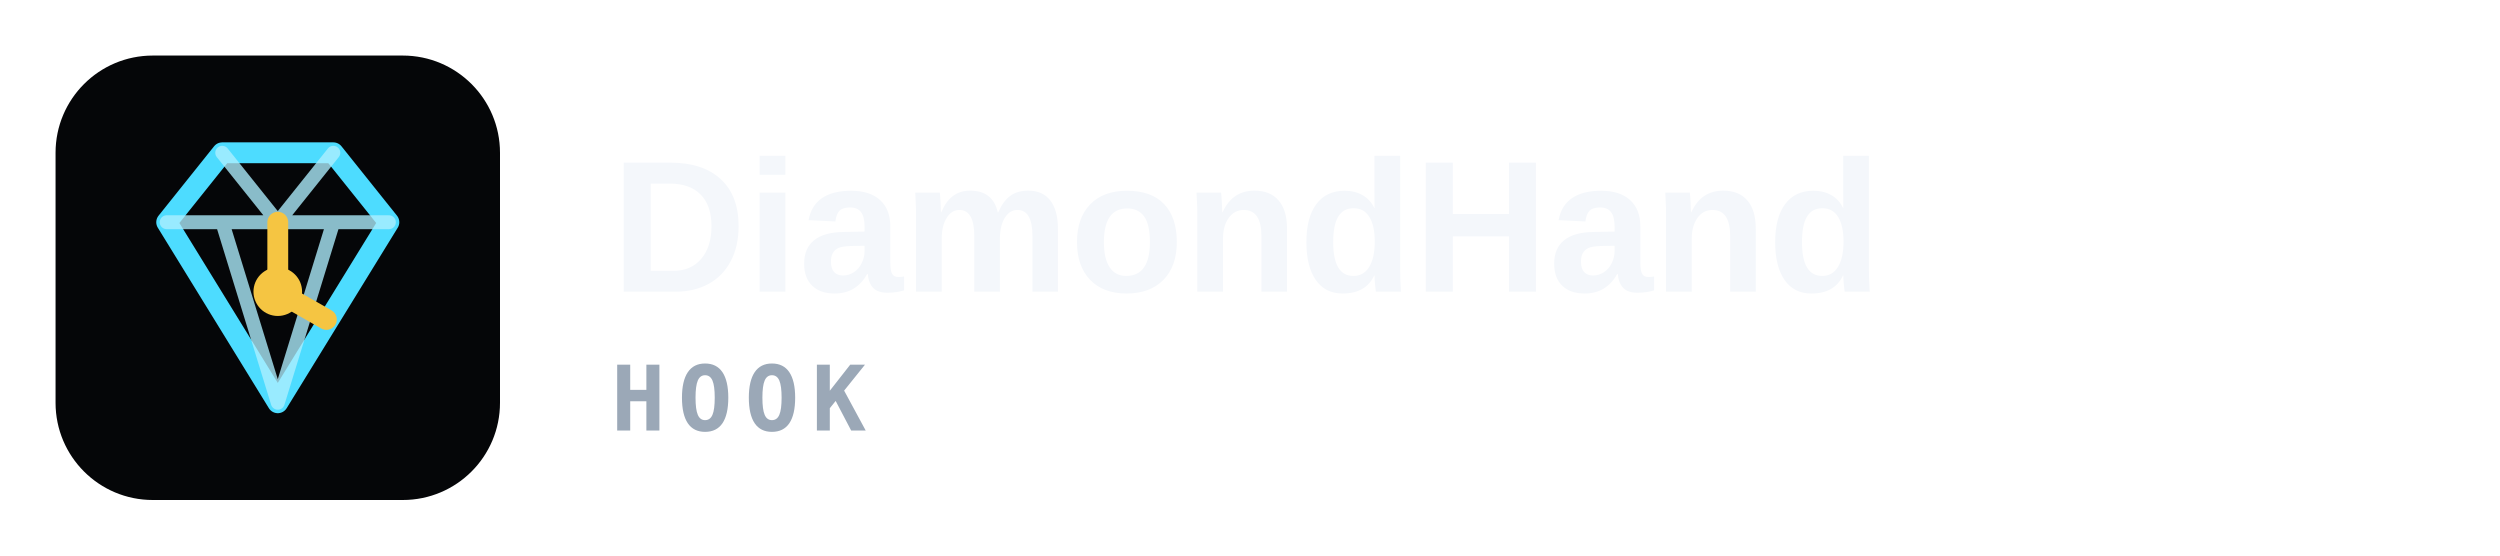
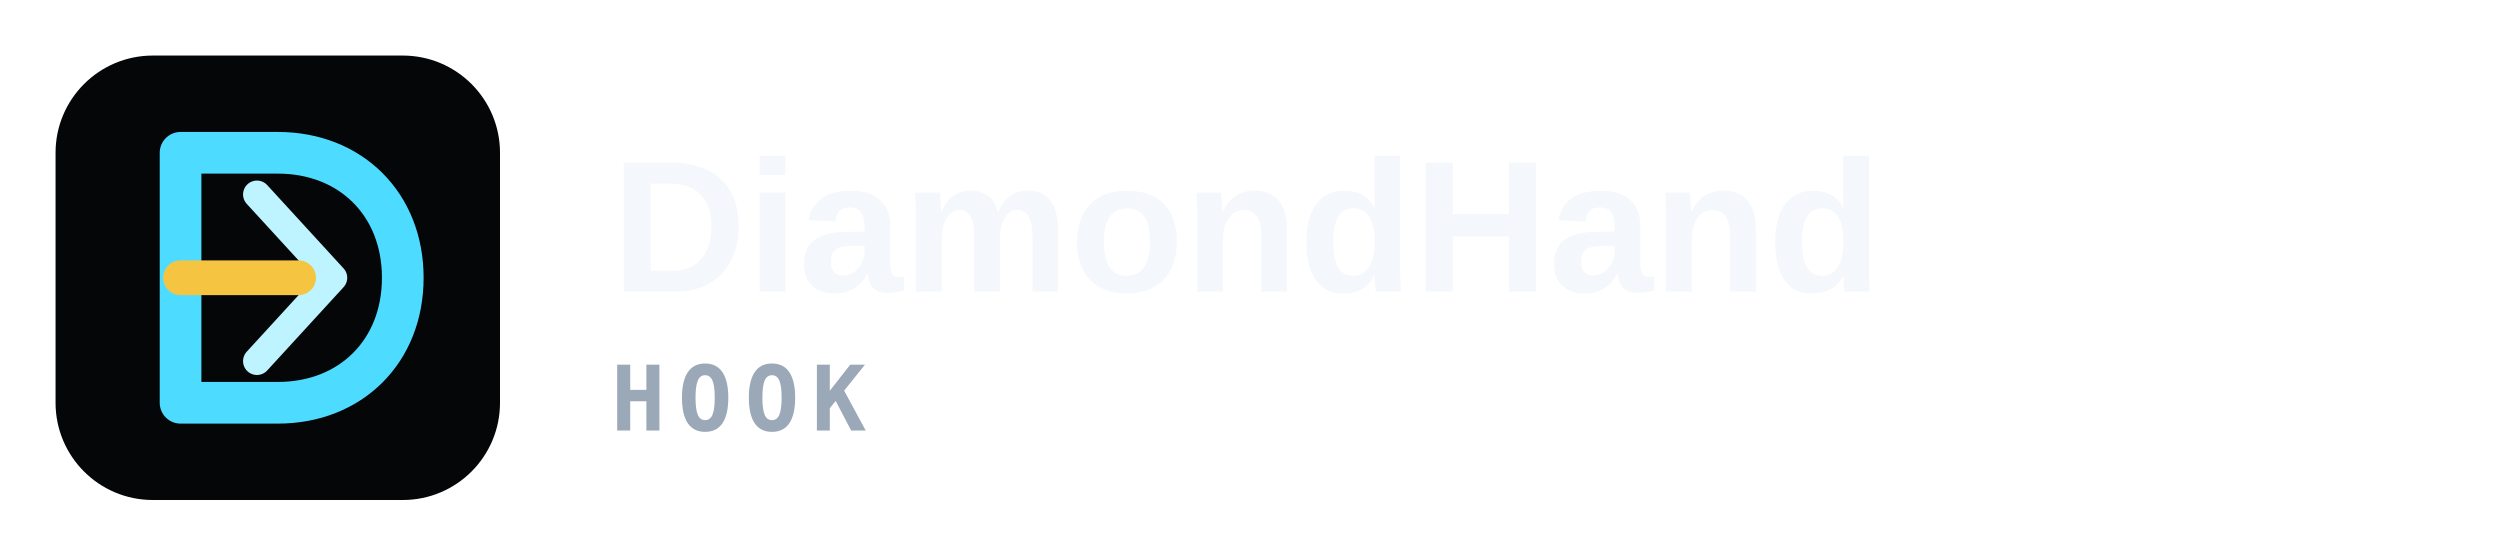
<svg xmlns="http://www.w3.org/2000/svg" viewBox="0 0 360 80" role="img" aria-labelledby="title">
  <g transform="translate(8 8)">
    <rect width="64" height="64" rx="14" fill="#050608" />
-     <path d="M16 24L24 14H40L48 24L32 50L16 24Z" fill="none" stroke="#4DDCFF" stroke-width="3" stroke-linejoin="round" />
-     <path d="M24 14L32 24L40 14M16 24H48M24 24L32 50L40 24" fill="none" stroke="#AEEFFF" stroke-width="2" stroke-linecap="round" stroke-linejoin="round" opacity=".78" />
-     <path d="M32 24V34" stroke="#F5C542" stroke-width="3" stroke-linecap="round" />
-     <path d="M32 34L39 38" stroke="#F5C542" stroke-width="3" stroke-linecap="round" />
-     <circle cx="32" cy="34" r="3.5" fill="#F5C542" />
+     <path d="M18 14H32C42.5 14 50 21.4 50 32S42.5 50 32 50H18V14Z" fill="none" stroke="#4DDCFF" stroke-width="6" stroke-linejoin="round" />
+     <path d="M29 20L40 32L29 44" fill="none" stroke="#BDF4FF" stroke-width="4" stroke-linecap="round" stroke-linejoin="round" />
+     <path d="M18 32H35" stroke="#F5C542" stroke-width="5" stroke-linecap="round" />
  </g>
  <text x="88" y="42" fill="#F4F7FB" font-family="Aptos, Segoe UI, Arial, sans-serif" font-size="27" font-weight="800">DiamondHand</text>
  <text x="88" y="62" fill="#9BA8B7" font-family="Cascadia Mono, Consolas, monospace" font-size="13" font-weight="600" letter-spacing="1.8">HOOK</text>
</svg>
